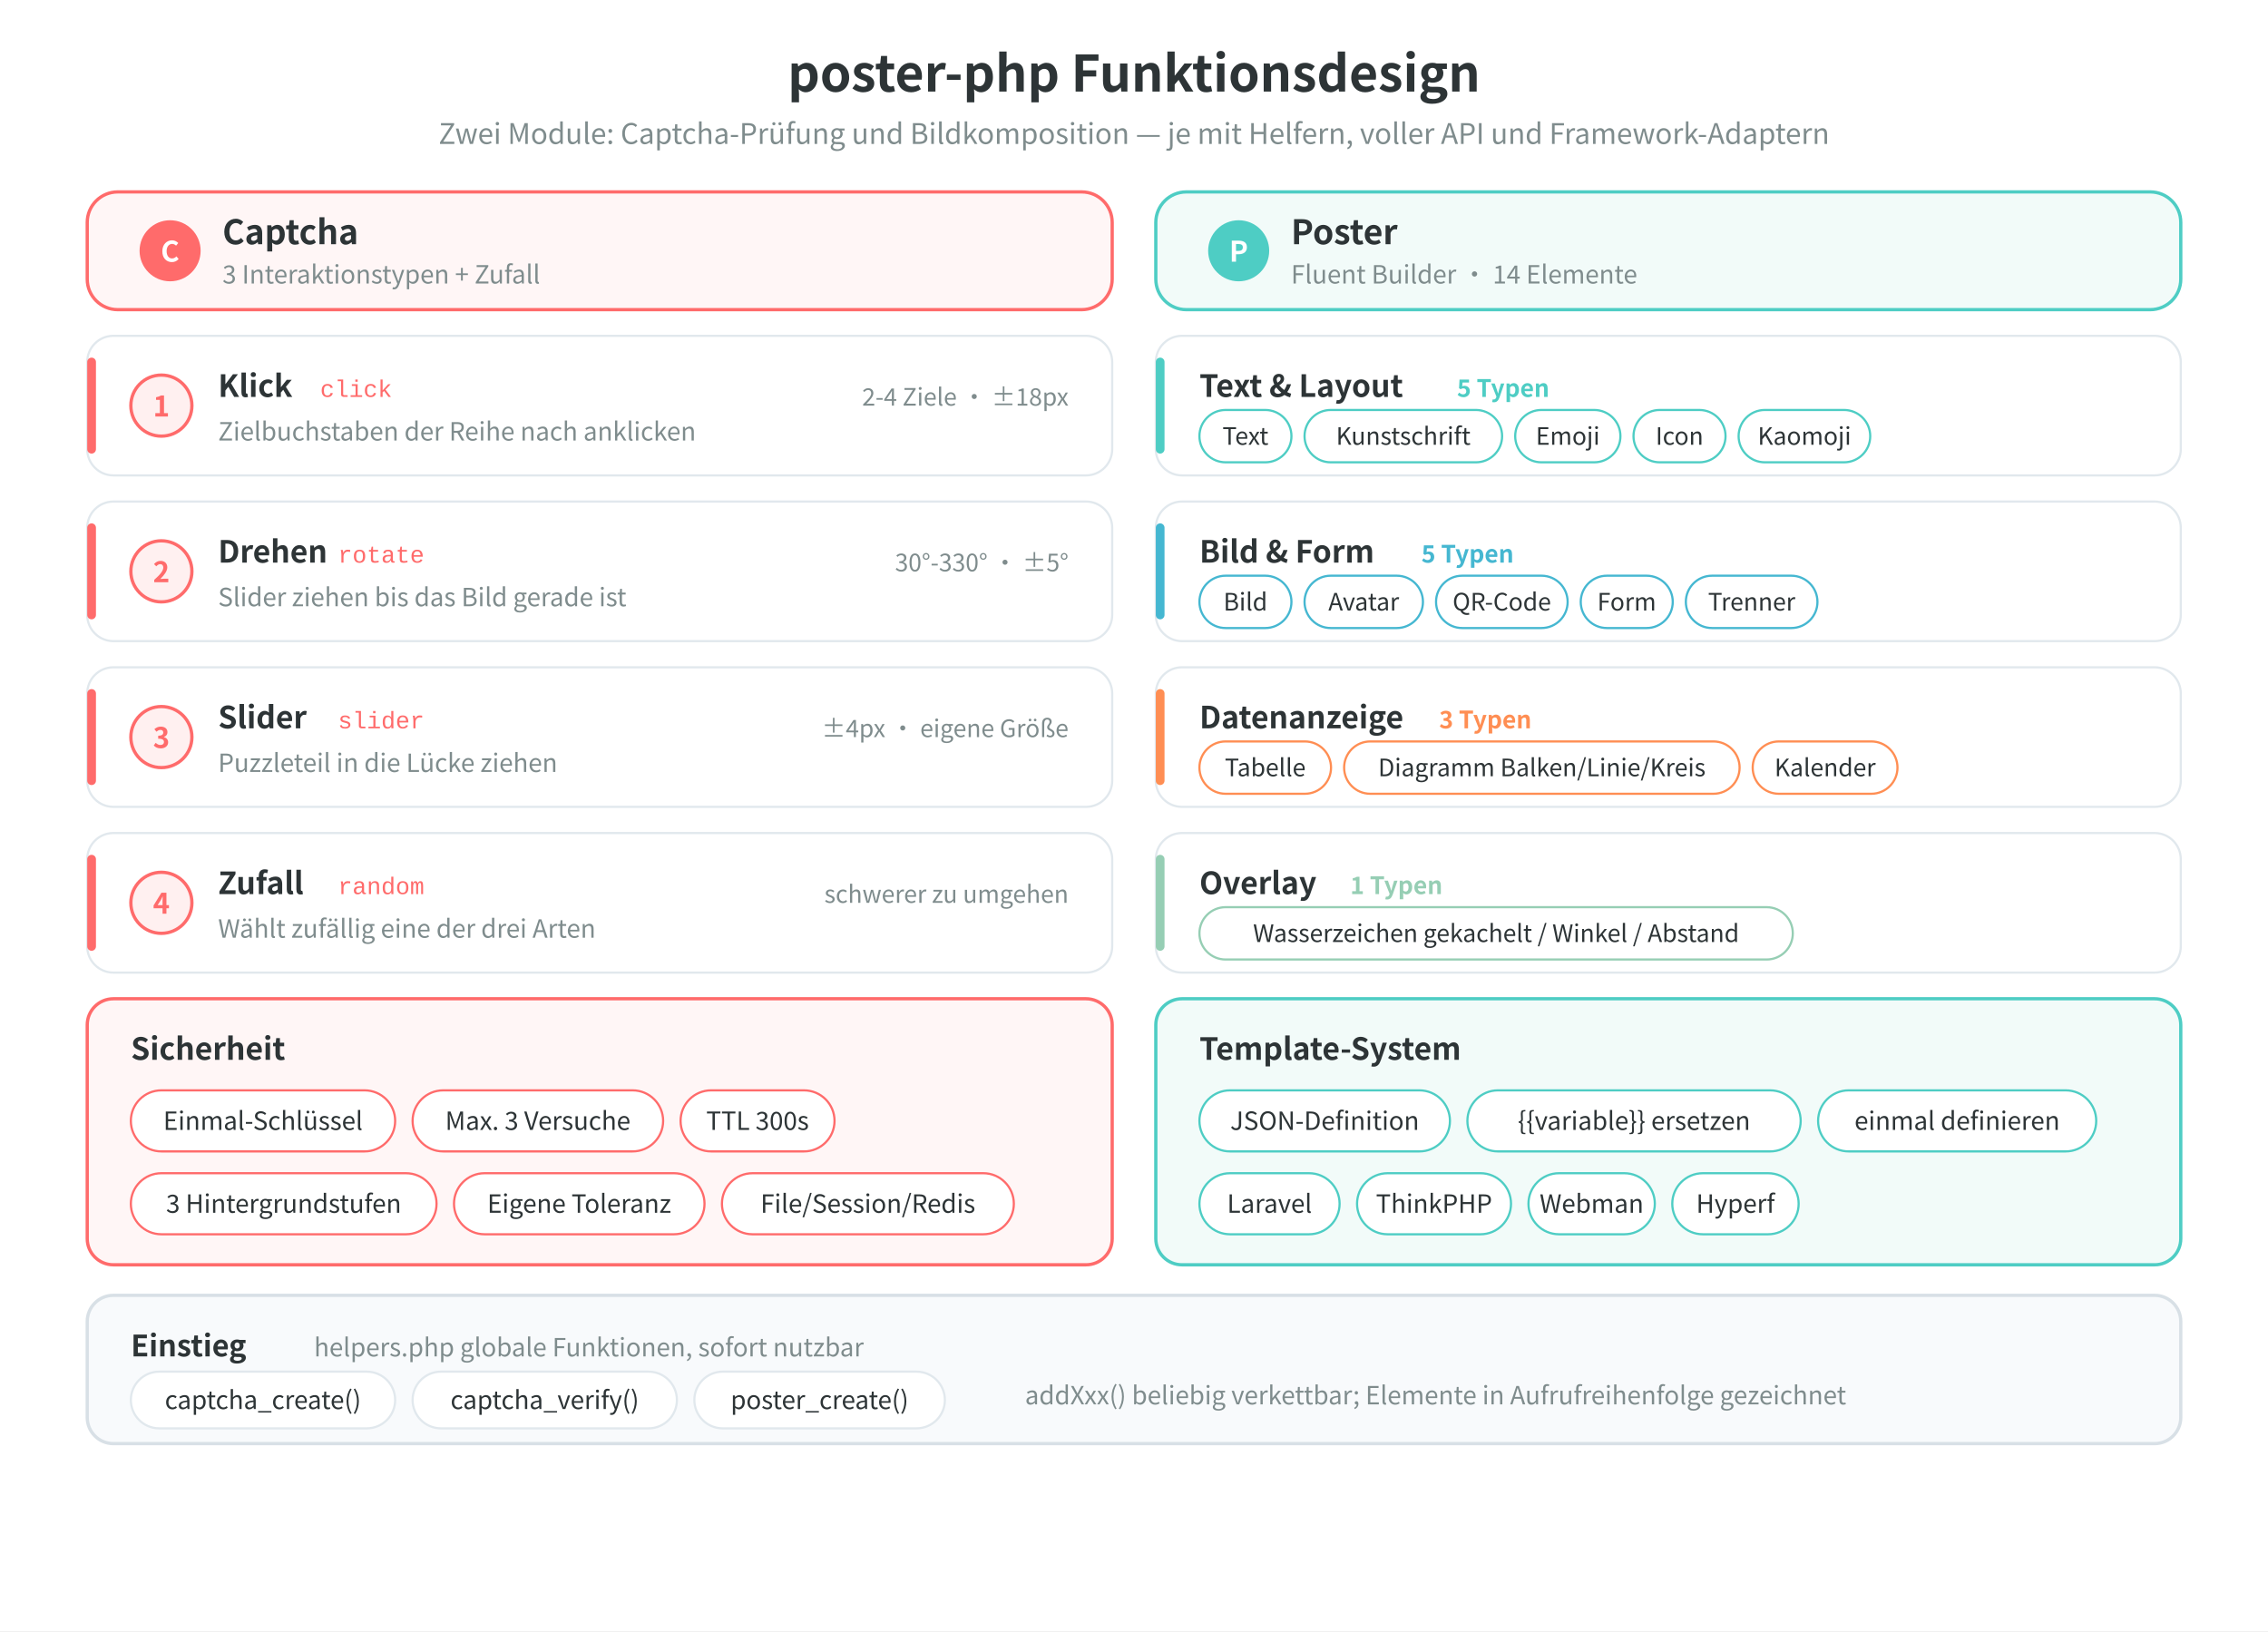
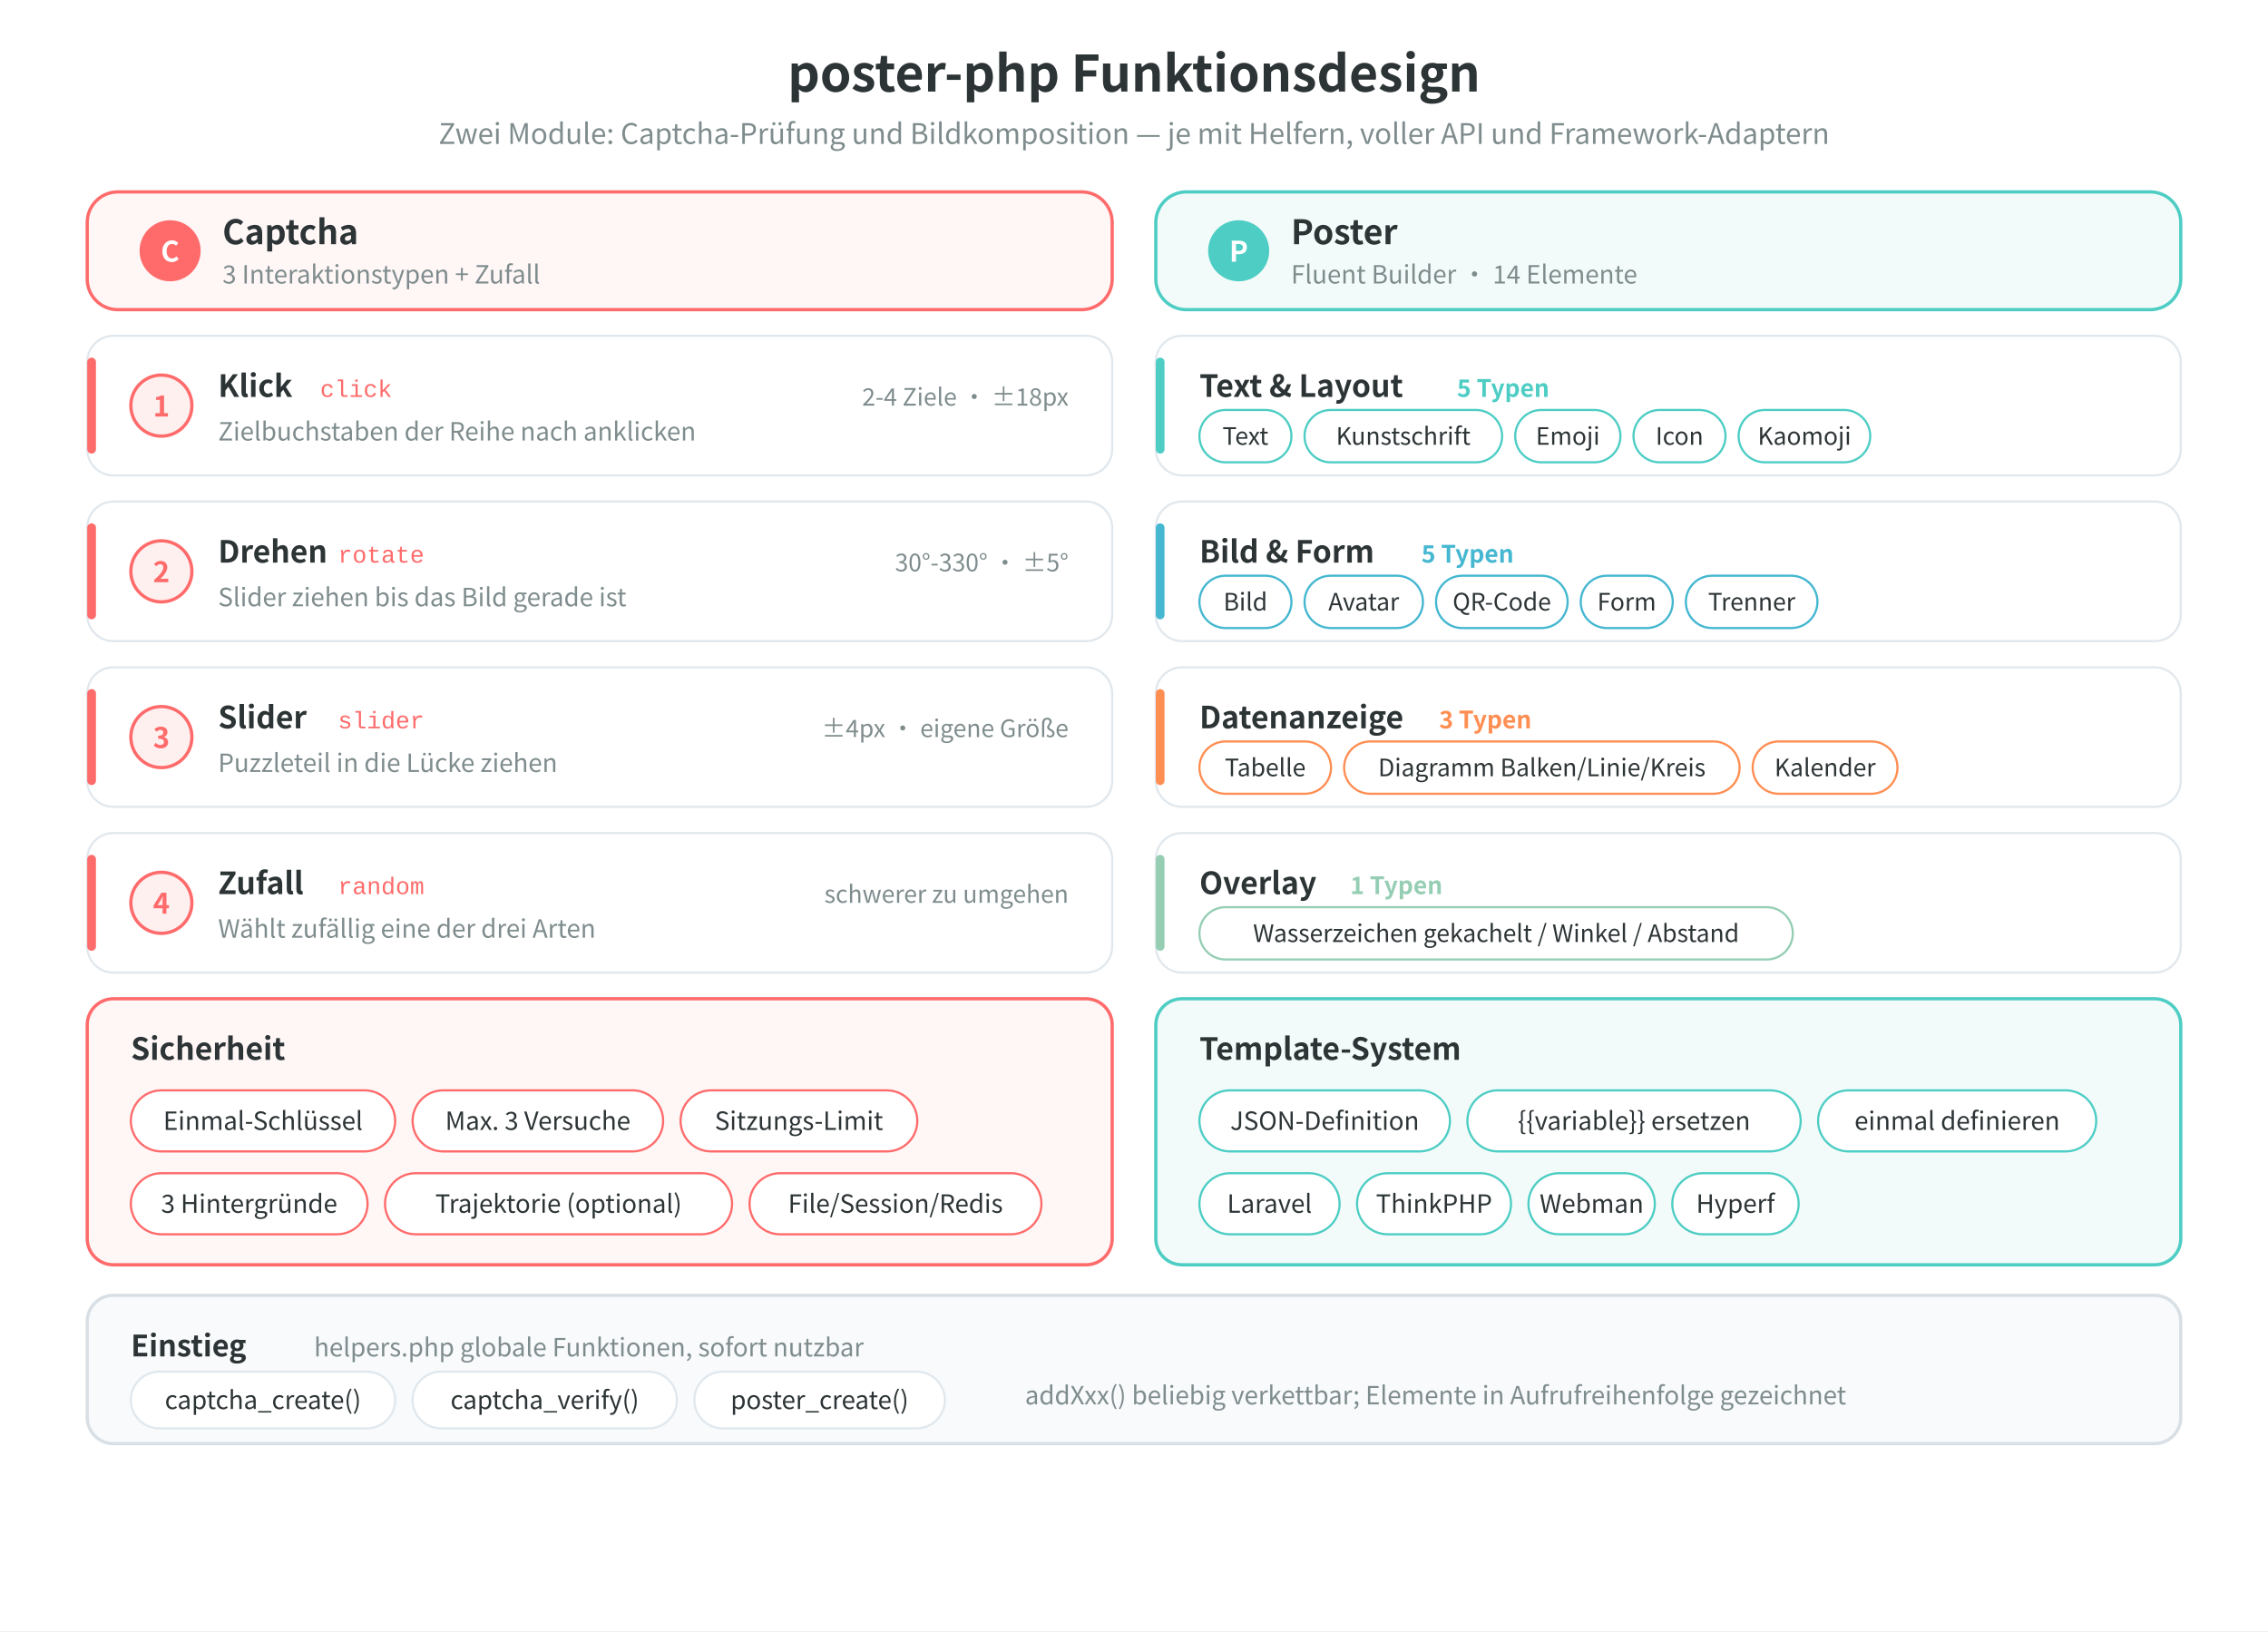
<svg xmlns="http://www.w3.org/2000/svg" viewBox="0 0 1040 748" width="1040" height="748" font-family="-apple-system,BlinkMacSystemFont,'Segoe UI','PingFang SC','Hiragino Sans GB','Microsoft YaHei','Noto Sans CJK SC',sans-serif" role="img" aria-label="poster-php Funktionsdesign">
  <defs>
    <marker id="arrow" viewBox="0 0 10 10" refX="9" refY="5" markerWidth="6" markerHeight="6" orient="auto">
      <path d="M0 0L10 5L0 10Z" fill="#B2BEC3" />
    </marker>
  </defs>
  <rect width="1040" height="748" fill="#FFFFFF" />
  <text x="520" y="42" font-size="23" fill="#2D3436" font-weight="700" text-anchor="middle">poster-php Funktionsdesign</text>
  <text x="520" y="66" font-size="13" fill="#7F8C8D" text-anchor="middle">Zwei Module: Captcha-Prüfung und Bildkomposition — je mit Helfern, voller API und Framework-Adaptern</text>
  <rect x="40" y="88" width="470" height="54" rx="14" fill="#FFF6F6" stroke="#FF6B6B" stroke-width="1.5" />
  <circle cx="78" cy="115" r="14" fill="#FF6B6B" />
  <text x="78" y="120" font-size="13" fill="#FFFFFF" font-weight="700" text-anchor="middle">C</text>
  <text x="102" y="112" font-size="15.5" fill="#2D3436" font-weight="700">Captcha</text>
  <text x="102" y="130" font-size="11.5" fill="#7F8C8D">3 Interaktionstypen + Zufall</text>
  <rect x="530" y="88" width="470" height="54" rx="14" fill="#F2FBF9" stroke="#4ECDC4" stroke-width="1.5" />
  <circle cx="568" cy="115" r="14" fill="#4ECDC4" />
  <text x="568" y="120" font-size="13" fill="#FFFFFF" font-weight="700" text-anchor="middle">P</text>
  <text x="592" y="112" font-size="15.5" fill="#2D3436" font-weight="700">Poster</text>
  <text x="592" y="130" font-size="11.5" fill="#7F8C8D">Fluent Builder · 14 Elemente</text>
  <rect x="40" y="154" width="470" height="64" rx="12" fill="#FFFFFF" stroke="#E1E8ED" stroke-width="1" />
  <rect x="40" y="164" width="4" height="44" rx="2" fill="#FF6B6B" />
  <circle cx="74" cy="186" r="14" fill="#FFF0F0" stroke="#FF6B6B" stroke-width="1.5" />
  <text x="74" y="191" font-size="13" fill="#FF6B6B" font-weight="700" text-anchor="middle">1</text>
  <text x="100" y="182" font-size="14" fill="#2D3436" font-weight="600">Klick</text>
  <text x="146.81" y="182" font-size="11" fill="#FF6B6B" font-family="'SFMono-Regular',Consolas,'Liberation Mono',Menlo,monospace">click</text>
  <text x="100" y="202" font-size="11.5" fill="#7F8C8D">Zielbuchstaben der Reihe nach anklicken</text>
  <text x="490" y="186" font-size="11" fill="#7F8C8D" text-anchor="end">2-4 Ziele · ±18px</text>
  <rect x="40" y="230" width="470" height="64" rx="12" fill="#FFFFFF" stroke="#E1E8ED" stroke-width="1" />
  <rect x="40" y="240" width="4" height="44" rx="2" fill="#FF6B6B" />
  <circle cx="74" cy="262" r="14" fill="#FFF0F0" stroke="#FF6B6B" stroke-width="1.5" />
  <text x="74" y="267" font-size="13" fill="#FF6B6B" font-weight="700" text-anchor="middle">2</text>
  <text x="100" y="258" font-size="14" fill="#2D3436" font-weight="600">Drehen</text>
  <text x="154.97" y="258" font-size="11" fill="#FF6B6B" font-family="'SFMono-Regular',Consolas,'Liberation Mono',Menlo,monospace">rotate</text>
  <text x="100" y="278" font-size="11.5" fill="#7F8C8D">Slider ziehen bis das Bild gerade ist</text>
  <text x="490" y="262" font-size="11" fill="#7F8C8D" text-anchor="end">30°-330° · ±5°</text>
  <rect x="40" y="306" width="470" height="64" rx="12" fill="#FFFFFF" stroke="#E1E8ED" stroke-width="1" />
  <rect x="40" y="316" width="4" height="44" rx="2" fill="#FF6B6B" />
  <circle cx="74" cy="338" r="14" fill="#FFF0F0" stroke="#FF6B6B" stroke-width="1.5" />
  <text x="74" y="343" font-size="13" fill="#FF6B6B" font-weight="700" text-anchor="middle">3</text>
  <text x="100" y="334" font-size="14" fill="#2D3436" font-weight="600">Slider</text>
  <text x="154.97" y="334" font-size="11" fill="#FF6B6B" font-family="'SFMono-Regular',Consolas,'Liberation Mono',Menlo,monospace">slider</text>
  <text x="100" y="354" font-size="11.5" fill="#7F8C8D">Puzzleteil in die Lücke ziehen</text>
  <text x="490" y="338" font-size="11" fill="#7F8C8D" text-anchor="end">±4px · eigene Größe</text>
  <rect x="40" y="382" width="470" height="64" rx="12" fill="#FFFFFF" stroke="#E1E8ED" stroke-width="1" />
  <rect x="40" y="392" width="4" height="44" rx="2" fill="#FF6B6B" />
  <circle cx="74" cy="414" r="14" fill="#FFF0F0" stroke="#FF6B6B" stroke-width="1.5" />
  <text x="74" y="419" font-size="13" fill="#FF6B6B" font-weight="700" text-anchor="middle">4</text>
  <text x="100" y="410" font-size="14" fill="#2D3436" font-weight="600">Zufall</text>
  <text x="154.97" y="410" font-size="11" fill="#FF6B6B" font-family="'SFMono-Regular',Consolas,'Liberation Mono',Menlo,monospace">random</text>
  <text x="100" y="430" font-size="11.5" fill="#7F8C8D">Wählt zufällig eine der drei Arten</text>
  <text x="490" y="414" font-size="11" fill="#7F8C8D" text-anchor="end">schwerer zu umgehen</text>
  <rect x="40" y="458" width="470" height="122" rx="12" fill="#FFF6F6" stroke="#FF6B6B" stroke-width="1.5" />
  <text x="60" y="486" font-size="14" fill="#2D3436" font-weight="700">Sicherheit</text>
  <rect x="60" y="500" width="121.2" height="28" rx="14" fill="#FFFFFF" stroke="#FF6B6B" stroke-width="1" />
  <text x="120.6" y="518.14" font-size="11.5" fill="#2D3436" text-anchor="middle">Einmal-Schlüssel</text>
  <rect x="189.2" y="500" width="114.88" height="28" rx="14" fill="#FFFFFF" stroke="#FF6B6B" stroke-width="1" />
  <text x="246.64" y="518.14" font-size="11.5" fill="#2D3436" text-anchor="middle">Max. 3 Versuche</text>
-   <rect x="312.08" y="500" width="70.6" height="28" rx="14" fill="#FFFFFF" stroke="#FF6B6B" stroke-width="1" />
-   <text x="347.38" y="518.14" font-size="11.5" fill="#2D3436" text-anchor="middle">TTL 300s</text>
-   <rect x="60" y="538" width="140.18" height="28" rx="14" fill="#FFFFFF" stroke="#FF6B6B" stroke-width="1" />
-   <text x="130.09" y="556.14" font-size="11.5" fill="#2D3436" text-anchor="middle">3 Hintergrundstufen</text>
-   <rect x="208.18" y="538" width="114.88" height="28" rx="14" fill="#FFFFFF" stroke="#FF6B6B" stroke-width="1" />
-   <text x="265.61" y="556.14" font-size="11.5" fill="#2D3436" text-anchor="middle">Eigene Toleranz</text>
-   <rect x="331.05" y="538" width="133.85" height="28" rx="14" fill="#FFFFFF" stroke="#FF6B6B" stroke-width="1" />
-   <text x="397.98" y="556.14" font-size="11.5" fill="#2D3436" text-anchor="middle">File/Session/Redis</text>
+   <rect x="312.08" y="500" width="108.55" height="28" rx="14" fill="#FFFFFF" stroke="#FF6B6B" stroke-width="1" />
+   <text x="366.35" y="518.14" font-size="11.5" fill="#2D3436" text-anchor="middle">Sitzungs-Limit</text>
+   <rect x="60" y="538" width="108.55" height="28" rx="14" fill="#FFFFFF" stroke="#FF6B6B" stroke-width="1" />
+   <text x="114.28" y="556.14" font-size="11.5" fill="#2D3436" text-anchor="middle">3 Hintergründe</text>
+   <rect x="176.55" y="538" width="159.15" height="28" rx="14" fill="#FFFFFF" stroke="#FF6B6B" stroke-width="1" />
+   <text x="256.13" y="556.14" font-size="11.5" fill="#2D3436" text-anchor="middle">Trajektorie (optional)</text>
+   <rect x="343.7" y="538" width="133.85" height="28" rx="14" fill="#FFFFFF" stroke="#FF6B6B" stroke-width="1" />
+   <text x="410.63" y="556.14" font-size="11.5" fill="#2D3436" text-anchor="middle">File/Session/Redis</text>
  <rect x="530" y="154" width="470" height="64" rx="12" fill="#FFFFFF" stroke="#E1E8ED" stroke-width="1" />
  <rect x="530" y="164" width="4" height="44" rx="2" fill="#4ECDC4" />
  <text x="550" y="182" font-size="14" fill="#2D3436" font-weight="600">Text &amp; Layout</text>
  <text x="668.11" y="182" font-size="11" fill="#4ECDC4" font-weight="700">5 Typen</text>
  <rect x="550" y="188" width="42.2" height="24" rx="12" fill="#FFFFFF" stroke="#4ECDC4" stroke-width="1" />
  <text x="571.1" y="203.96" font-size="11" fill="#2D3436" text-anchor="middle">Text</text>
  <rect x="598.2" y="188" width="90.6" height="24" rx="12" fill="#FFFFFF" stroke="#4ECDC4" stroke-width="1" />
  <text x="643.5" y="203.96" font-size="11" fill="#2D3436" text-anchor="middle">Kunstschrift</text>
  <rect x="694.8" y="188" width="48.25" height="24" rx="12" fill="#FFFFFF" stroke="#4ECDC4" stroke-width="1" />
  <text x="718.93" y="203.96" font-size="11" fill="#2D3436" text-anchor="middle">Emoji</text>
  <rect x="749.05" y="188" width="42.2" height="24" rx="12" fill="#FFFFFF" stroke="#4ECDC4" stroke-width="1" />
  <text x="770.15" y="203.96" font-size="11" fill="#2D3436" text-anchor="middle">Icon</text>
  <rect x="797.25" y="188" width="60.35" height="24" rx="12" fill="#FFFFFF" stroke="#4ECDC4" stroke-width="1" />
  <text x="827.43" y="203.96" font-size="11" fill="#2D3436" text-anchor="middle">Kaomoji</text>
  <rect x="530" y="230" width="470" height="64" rx="12" fill="#FFFFFF" stroke="#E1E8ED" stroke-width="1" />
  <rect x="530" y="240" width="4" height="44" rx="2" fill="#45B7D1" />
  <text x="550" y="258" font-size="14" fill="#2D3436" font-weight="600">Bild &amp; Form</text>
  <text x="651.78" y="258" font-size="11" fill="#45B7D1" font-weight="700">5 Typen</text>
  <rect x="550" y="264" width="42.2" height="24" rx="12" fill="#FFFFFF" stroke="#45B7D1" stroke-width="1" />
  <text x="571.1" y="279.96" font-size="11" fill="#2D3436" text-anchor="middle">Bild</text>
  <rect x="598.2" y="264" width="54.3" height="24" rx="12" fill="#FFFFFF" stroke="#45B7D1" stroke-width="1" />
  <text x="625.35" y="279.96" font-size="11" fill="#2D3436" text-anchor="middle">Avatar</text>
  <rect x="658.5" y="264" width="60.35" height="24" rx="12" fill="#FFFFFF" stroke="#45B7D1" stroke-width="1" />
  <text x="688.68" y="279.96" font-size="11" fill="#2D3436" text-anchor="middle">QR-Code</text>
  <rect x="724.85" y="264" width="42.2" height="24" rx="12" fill="#FFFFFF" stroke="#45B7D1" stroke-width="1" />
  <text x="745.95" y="279.96" font-size="11" fill="#2D3436" text-anchor="middle">Form</text>
  <rect x="773.05" y="264" width="60.35" height="24" rx="12" fill="#FFFFFF" stroke="#45B7D1" stroke-width="1" />
  <text x="803.23" y="279.96" font-size="11" fill="#2D3436" text-anchor="middle">Trenner</text>
  <rect x="530" y="306" width="470" height="64" rx="12" fill="#FFFFFF" stroke="#E1E8ED" stroke-width="1" />
  <rect x="530" y="316" width="4" height="44" rx="2" fill="#FF8E53" />
  <text x="550" y="334" font-size="14" fill="#2D3436" font-weight="600">Datenanzeige</text>
  <text x="659.94" y="334" font-size="11" fill="#FF8E53" font-weight="700">3 Typen</text>
  <rect x="550" y="340" width="60.35" height="24" rx="12" fill="#FFFFFF" stroke="#FF8E53" stroke-width="1" />
  <text x="580.18" y="355.96" font-size="11" fill="#2D3436" text-anchor="middle">Tabelle</text>
  <rect x="616.35" y="340" width="181.35" height="24" rx="12" fill="#FFFFFF" stroke="#FF8E53" stroke-width="1" />
  <text x="707.03" y="355.96" font-size="11" fill="#2D3436" text-anchor="middle">Diagramm Balken/Linie/Kreis</text>
  <rect x="803.7" y="340" width="66.4" height="24" rx="12" fill="#FFFFFF" stroke="#FF8E53" stroke-width="1" />
  <text x="836.9" y="355.96" font-size="11" fill="#2D3436" text-anchor="middle">Kalender</text>
  <rect x="530" y="382" width="470" height="64" rx="12" fill="#FFFFFF" stroke="#E1E8ED" stroke-width="1" />
  <rect x="530" y="392" width="4" height="44" rx="2" fill="#96CEB4" />
  <text x="550" y="410" font-size="14" fill="#2D3436" font-weight="600">Overlay</text>
  <text x="619.13" y="410" font-size="11" fill="#96CEB4" font-weight="700">1 Typen</text>
  <rect x="550" y="416" width="272.1" height="24" rx="12" fill="#FFFFFF" stroke="#96CEB4" stroke-width="1" />
  <text x="686.05" y="431.96" font-size="11" fill="#2D3436" text-anchor="middle">Wasserzeichen gekachelt / Winkel / Abstand</text>
  <rect x="530" y="458" width="470" height="122" rx="12" fill="#F2FBF9" stroke="#4ECDC4" stroke-width="1.5" />
  <text x="550" y="486" font-size="14" fill="#2D3436" font-weight="700">Template-System</text>
  <rect x="550" y="500" width="114.88" height="28" rx="14" fill="#FFFFFF" stroke="#4ECDC4" stroke-width="1" />
  <text x="607.44" y="518.14" font-size="11.5" fill="#2D3436" text-anchor="middle">JSON-Definition</text>
  <rect x="672.88" y="500" width="152.83" height="28" rx="14" fill="#FFFFFF" stroke="#4ECDC4" stroke-width="1" />
  <text x="749.29" y="518.14" font-size="11.5" fill="#2D3436" text-anchor="middle">{{variable}} ersetzen</text>
  <rect x="833.7" y="500" width="127.53" height="28" rx="14" fill="#FFFFFF" stroke="#4ECDC4" stroke-width="1" />
  <text x="897.46" y="518.14" font-size="11.5" fill="#2D3436" text-anchor="middle">einmal definieren</text>
  <rect x="550" y="538" width="64.28" height="28" rx="14" fill="#FFFFFF" stroke="#4ECDC4" stroke-width="1" />
  <text x="582.14" y="556.14" font-size="11.5" fill="#2D3436" text-anchor="middle">Laravel</text>
  <rect x="622.28" y="538" width="70.6" height="28" rx="14" fill="#FFFFFF" stroke="#4ECDC4" stroke-width="1" />
  <text x="657.58" y="556.14" font-size="11.5" fill="#2D3436" text-anchor="middle">ThinkPHP</text>
  <rect x="700.88" y="538" width="57.95" height="28" rx="14" fill="#FFFFFF" stroke="#4ECDC4" stroke-width="1" />
  <text x="729.85" y="556.14" font-size="11.5" fill="#2D3436" text-anchor="middle">Webman</text>
  <rect x="766.83" y="538" width="57.95" height="28" rx="14" fill="#FFFFFF" stroke="#4ECDC4" stroke-width="1" />
  <text x="795.8" y="556.14" font-size="11.5" fill="#2D3436" text-anchor="middle">Hyperf</text>
  <rect x="40" y="594" width="960" height="68" rx="12" fill="#F8FAFC" stroke="#D8E0E6" stroke-width="1.5" />
  <text x="60" y="622" font-size="13.5" fill="#2D3436" font-weight="700">Einstieg</text>
  <text x="144" y="622" font-size="11.5" fill="#7F8C8D">helpers.php globale Funktionen, sofort nutzbar</text>
  <rect x="60" y="629" width="121.2" height="26" rx="13" fill="#FFFFFF" stroke="#E1E8ED" stroke-width="1" />
  <text x="120.6" y="646.14" font-size="11.5" fill="#2D3436" text-anchor="middle">captcha_create()</text>
  <rect x="189.2" y="629" width="121.2" height="26" rx="13" fill="#FFFFFF" stroke="#E1E8ED" stroke-width="1" />
  <text x="249.8" y="646.14" font-size="11.5" fill="#2D3436" text-anchor="middle">captcha_verify()</text>
  <rect x="318.4" y="629" width="114.88" height="26" rx="13" fill="#FFFFFF" stroke="#E1E8ED" stroke-width="1" />
  <text x="375.84" y="646.14" font-size="11.5" fill="#2D3436" text-anchor="middle">poster_create()</text>
  <text x="470" y="644" font-size="11.5" fill="#7F8C8D">addXxx() beliebig verkettbar; Elemente in Aufrufreihenfolge gezeichnet</text>
</svg>
